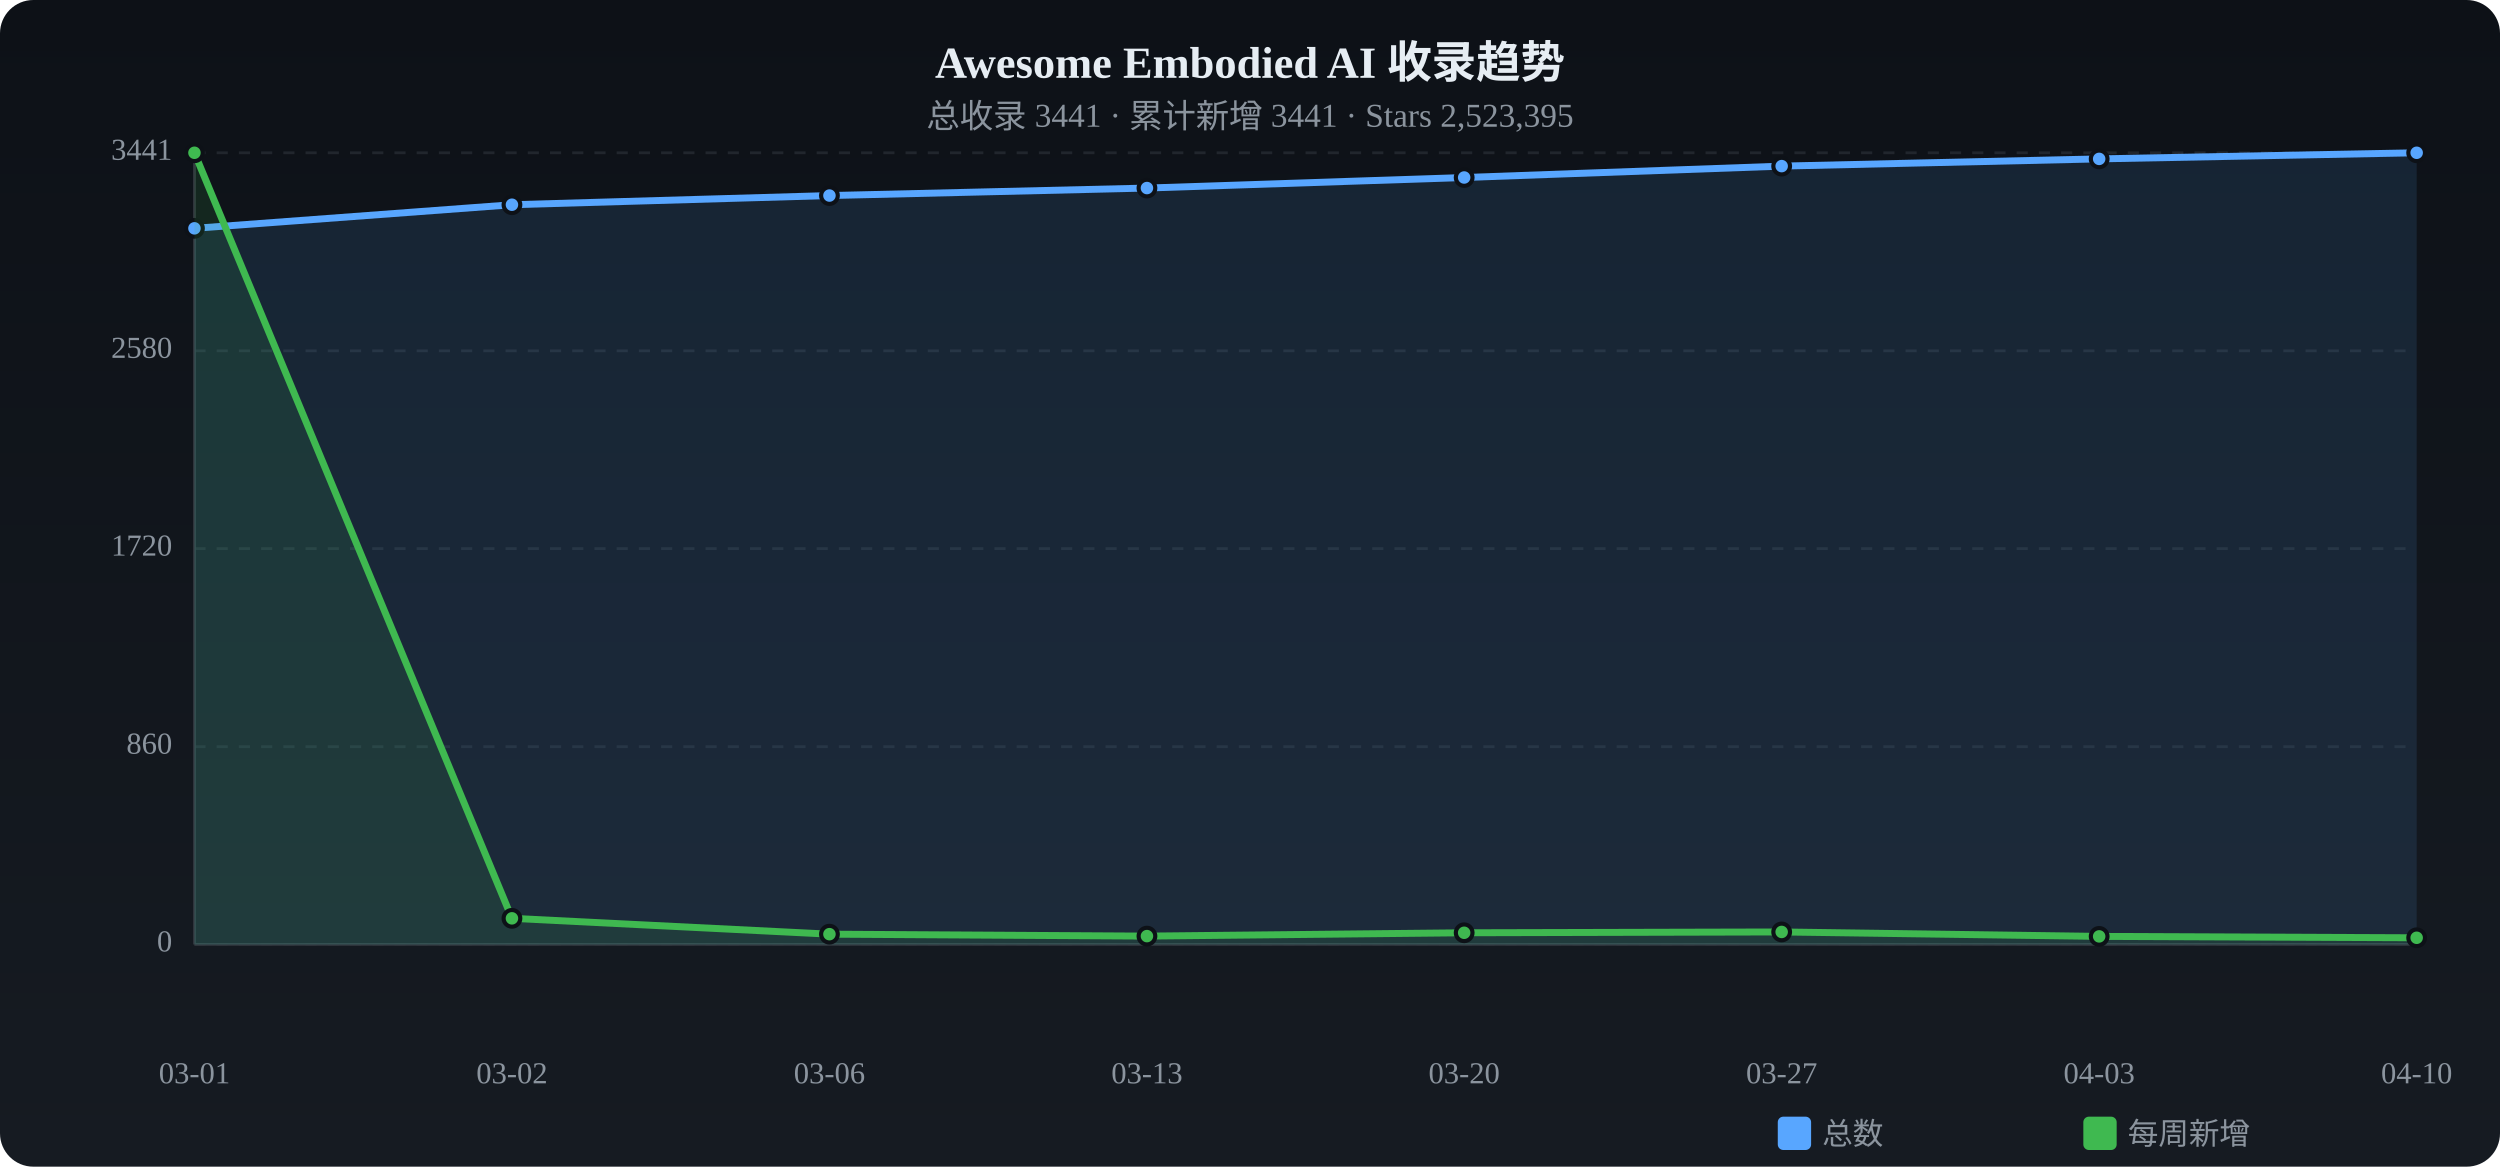
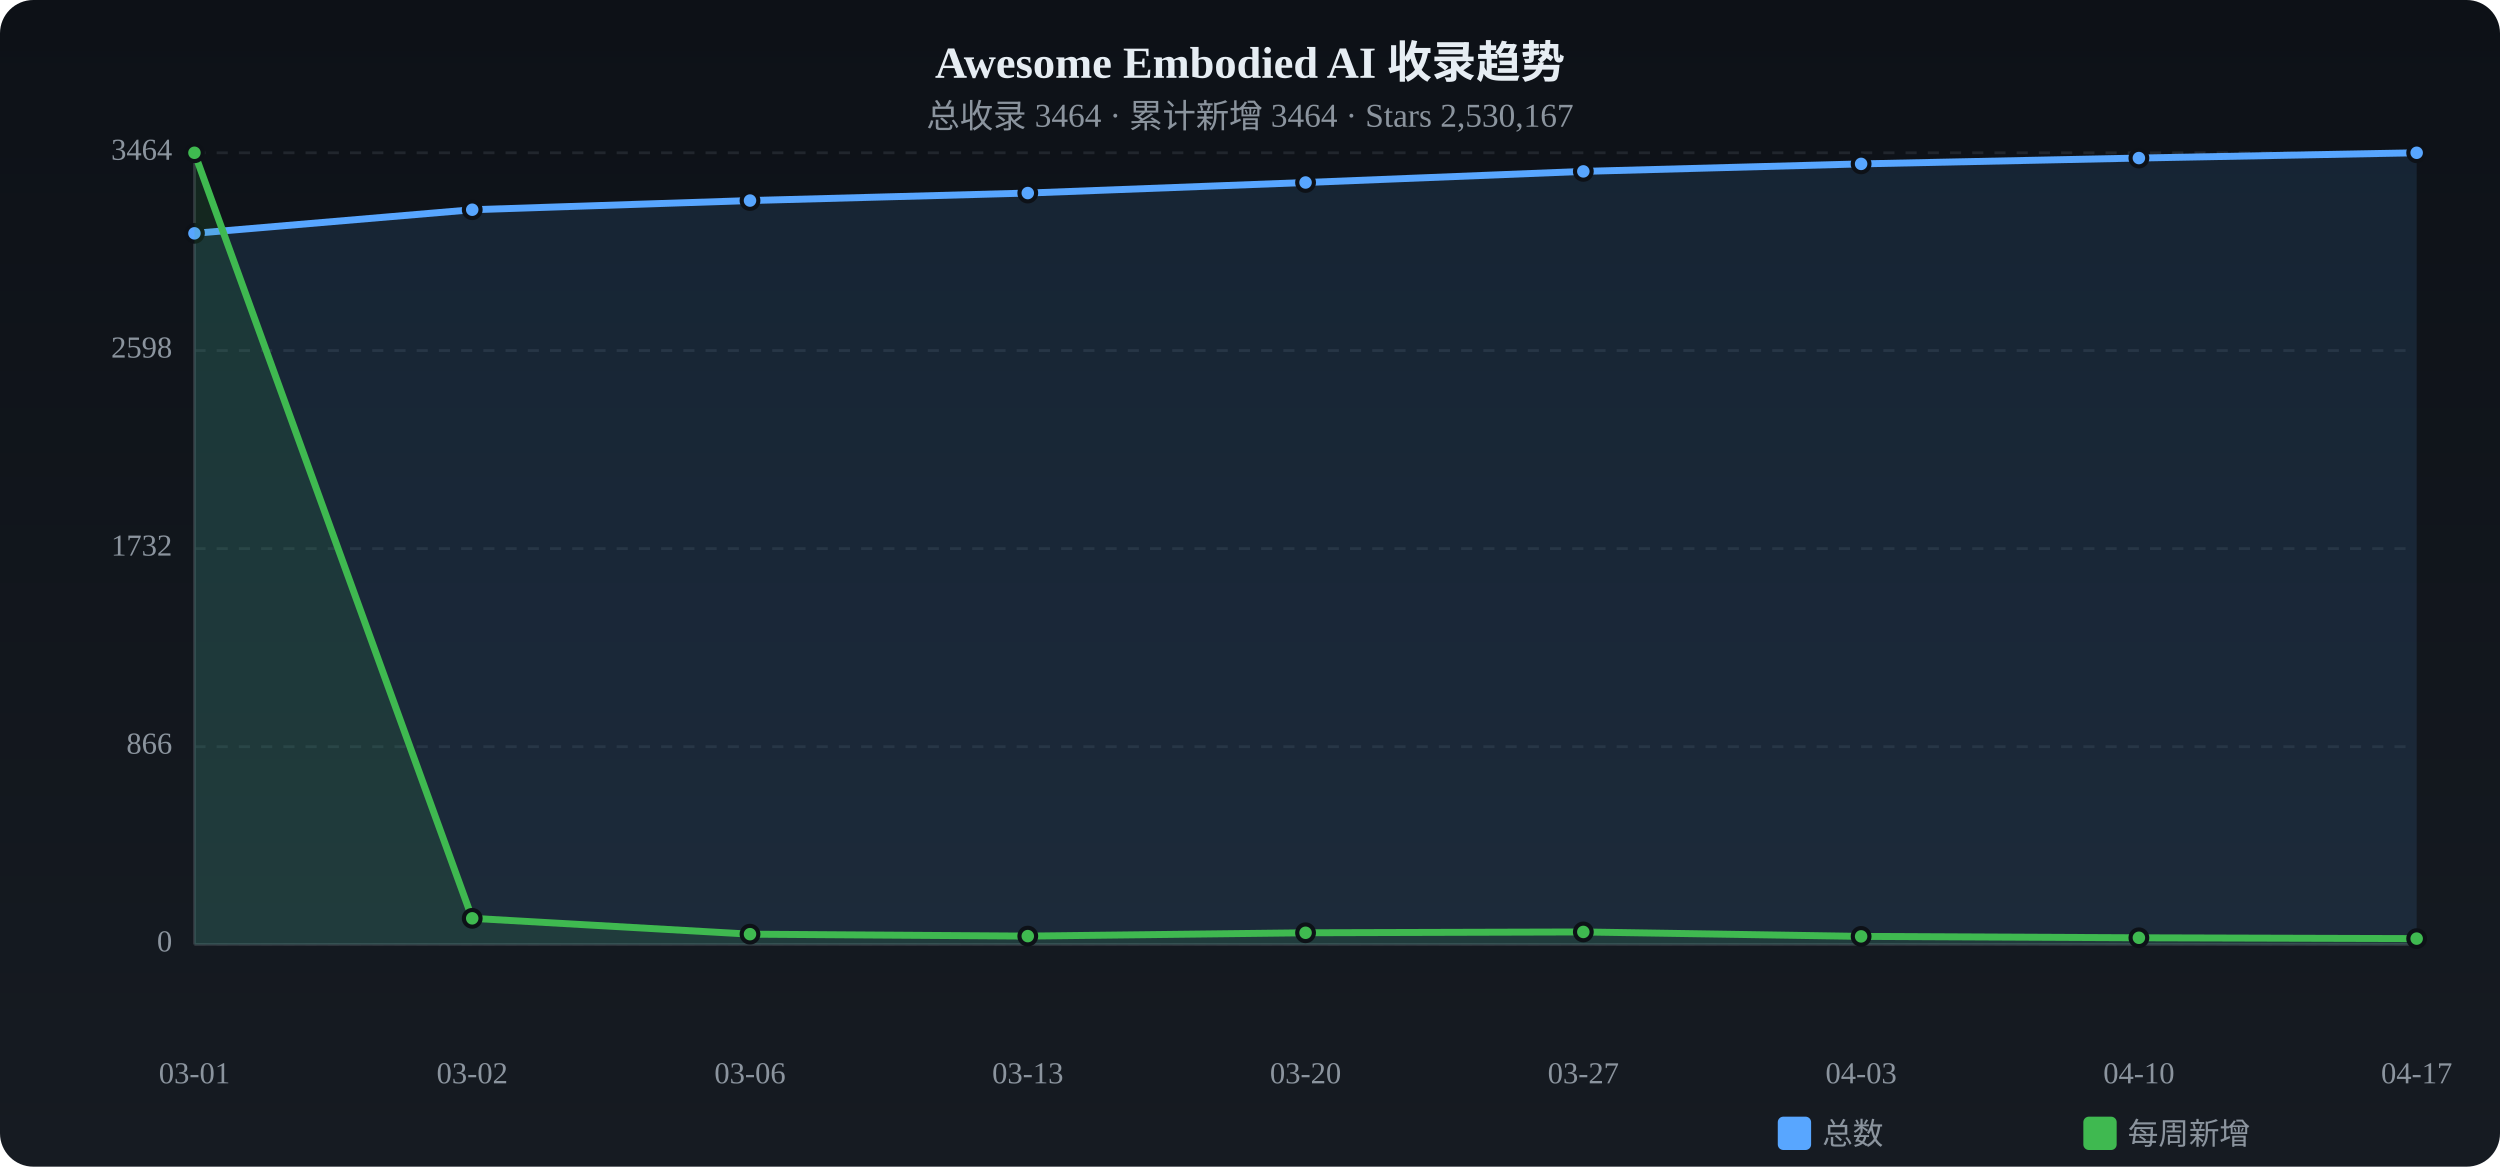
<svg xmlns="http://www.w3.org/2000/svg" viewBox="0 0 900 420" width="900" height="420">
  <defs>
    <linearGradient id="tbg" x1="0%" y1="0%" x2="0%" y2="100%">
      <stop offset="0%" stop-color="#0d1117" />
      <stop offset="100%" stop-color="#161b22" />
    </linearGradient>
  </defs>
  <rect width="900" height="420" rx="12" fill="url(#tbg)" />
  <text x="450.0" y="28" text-anchor="middle" fill="#e6edf3" font-size="16" font-weight="bold">Awesome Embodied AI 收录趋势</text>
-   <text x="450.0" y="46" text-anchor="middle" fill="#8b949e" font-size="12">总收录 3441 · 累计新增 3441 · Stars 2,523,395</text>
+   <text x="450.0" y="46" text-anchor="middle" fill="#8b949e" font-size="12">总收录 3464 · 累计新增 3464 · Stars 2,530,167</text>
  <text x="62" y="340.0" text-anchor="end" fill="#8b949e" font-size="11" dominant-baseline="middle">0</text>
  <line x1="70" y1="340.0" x2="870" y2="340.0" stroke="#21262d" stroke-dasharray="4 4" />
-   <text x="62" y="268.8" text-anchor="end" fill="#8b949e" font-size="11" dominant-baseline="middle">860</text>
+   <text x="62" y="268.8" text-anchor="end" fill="#8b949e" font-size="11" dominant-baseline="middle">866</text>
  <line x1="70" y1="268.8" x2="870" y2="268.8" stroke="#21262d" stroke-dasharray="4 4" />
-   <text x="62" y="197.5" text-anchor="end" fill="#8b949e" font-size="11" dominant-baseline="middle">1720</text>
+   <text x="62" y="197.5" text-anchor="end" fill="#8b949e" font-size="11" dominant-baseline="middle">1732</text>
  <line x1="70" y1="197.5" x2="870" y2="197.5" stroke="#21262d" stroke-dasharray="4 4" />
-   <text x="62" y="126.3" text-anchor="end" fill="#8b949e" font-size="11" dominant-baseline="middle">2580</text>
-   <line x1="70" y1="126.3" x2="870" y2="126.3" stroke="#21262d" stroke-dasharray="4 4" />
-   <text x="62" y="55.0" text-anchor="end" fill="#8b949e" font-size="11" dominant-baseline="middle">3441</text>
+   <text x="62" y="126.2" text-anchor="end" fill="#8b949e" font-size="11" dominant-baseline="middle">2598</text>
+   <line x1="70" y1="126.2" x2="870" y2="126.2" stroke="#21262d" stroke-dasharray="4 4" />
+   <text x="62" y="55.0" text-anchor="end" fill="#8b949e" font-size="11" dominant-baseline="middle">3464</text>
  <line x1="70" y1="55.0" x2="870" y2="55.0" stroke="#21262d" stroke-dasharray="4 4" />
  <line x1="70" y1="55" x2="70" y2="340" stroke="#30363d" />
  <line x1="70" y1="340" x2="870" y2="340" stroke="#30363d" />
-   <path d="M70.0,82.2 L184.3,73.7 L298.6,70.4 L412.9,67.7 L527.1,63.9 L641.4,59.8 L755.7,57.2 L870.0,55.0 L870.0,340 L70.0,340 Z" fill="#58a6ff" opacity="0.12" />
-   <polyline points="70.0,82.2 184.3,73.7 298.6,70.4 412.9,67.7 527.1,63.9 641.4,59.8 755.7,57.2 870.0,55.0" fill="none" stroke="#58a6ff" stroke-width="2.5" stroke-linecap="round" stroke-linejoin="round" />
-   <circle cx="70.0" cy="82.2" r="3" fill="#58a6ff" stroke="#0d1117" stroke-width="1.5" />
-   <circle cx="184.3" cy="73.7" r="3" fill="#58a6ff" stroke="#0d1117" stroke-width="1.5" />
-   <circle cx="298.6" cy="70.4" r="3" fill="#58a6ff" stroke="#0d1117" stroke-width="1.5" />
-   <circle cx="412.9" cy="67.7" r="3" fill="#58a6ff" stroke="#0d1117" stroke-width="1.5" />
-   <circle cx="527.1" cy="63.9" r="3" fill="#58a6ff" stroke="#0d1117" stroke-width="1.5" />
-   <circle cx="641.4" cy="59.8" r="3" fill="#58a6ff" stroke="#0d1117" stroke-width="1.5" />
-   <circle cx="755.7" cy="57.2" r="3" fill="#58a6ff" stroke="#0d1117" stroke-width="1.5" />
+   <path d="M70.0,84.0 L170.0,75.5 L270.0,72.2 L370.0,69.5 L470.0,65.7 L570.0,61.7 L670.0,59.0 L770.0,56.9 L870.0,55.0 L870.0,340 L70.0,340 Z" fill="#58a6ff" opacity="0.12" />
+   <polyline points="70.0,84.0 170.0,75.5 270.0,72.2 370.0,69.5 470.0,65.7 570.0,61.7 670.0,59.0 770.0,56.9 870.0,55.0" fill="none" stroke="#58a6ff" stroke-width="2.5" stroke-linecap="round" stroke-linejoin="round" />
+   <circle cx="70.0" cy="84.0" r="3" fill="#58a6ff" stroke="#0d1117" stroke-width="1.5" />
+   <circle cx="170.0" cy="75.5" r="3" fill="#58a6ff" stroke="#0d1117" stroke-width="1.5" />
+   <circle cx="270.0" cy="72.2" r="3" fill="#58a6ff" stroke="#0d1117" stroke-width="1.5" />
+   <circle cx="370.0" cy="69.5" r="3" fill="#58a6ff" stroke="#0d1117" stroke-width="1.5" />
+   <circle cx="470.0" cy="65.7" r="3" fill="#58a6ff" stroke="#0d1117" stroke-width="1.5" />
+   <circle cx="570.0" cy="61.7" r="3" fill="#58a6ff" stroke="#0d1117" stroke-width="1.5" />
+   <circle cx="670.0" cy="59.0" r="3" fill="#58a6ff" stroke="#0d1117" stroke-width="1.5" />
+   <circle cx="770.0" cy="56.9" r="3" fill="#58a6ff" stroke="#0d1117" stroke-width="1.5" />
  <circle cx="870.0" cy="55.0" r="3" fill="#58a6ff" stroke="#0d1117" stroke-width="1.5" />
-   <path d="M70.0,55.0 L184.3,330.6 L298.6,336.3 L412.9,337.0 L527.1,335.8 L641.4,335.5 L755.7,337.1 L870.0,337.6 L870.0,340 L70.0,340 Z" fill="#3fb950" opacity="0.12" />
-   <polyline points="70.0,55.0 184.3,330.6 298.6,336.3 412.9,337.0 527.1,335.8 641.4,335.5 755.7,337.1 870.0,337.6" fill="none" stroke="#3fb950" stroke-width="2.5" stroke-linecap="round" stroke-linejoin="round" />
+   <path d="M70.0,55.0 L170.0,330.6 L270.0,336.3 L370.0,337.0 L470.0,335.8 L570.0,335.5 L670.0,337.1 L770.0,337.6 L870.0,337.9 L870.0,340 L70.0,340 Z" fill="#3fb950" opacity="0.12" />
+   <polyline points="70.0,55.0 170.0,330.6 270.0,336.3 370.0,337.0 470.0,335.8 570.0,335.5 670.0,337.1 770.0,337.6 870.0,337.9" fill="none" stroke="#3fb950" stroke-width="2.5" stroke-linecap="round" stroke-linejoin="round" />
  <circle cx="70.0" cy="55.0" r="3" fill="#3fb950" stroke="#0d1117" stroke-width="1.5" />
-   <circle cx="184.3" cy="330.6" r="3" fill="#3fb950" stroke="#0d1117" stroke-width="1.5" />
-   <circle cx="298.6" cy="336.3" r="3" fill="#3fb950" stroke="#0d1117" stroke-width="1.5" />
-   <circle cx="412.9" cy="337.0" r="3" fill="#3fb950" stroke="#0d1117" stroke-width="1.5" />
-   <circle cx="527.1" cy="335.8" r="3" fill="#3fb950" stroke="#0d1117" stroke-width="1.5" />
-   <circle cx="641.4" cy="335.5" r="3" fill="#3fb950" stroke="#0d1117" stroke-width="1.5" />
-   <circle cx="755.7" cy="337.1" r="3" fill="#3fb950" stroke="#0d1117" stroke-width="1.5" />
-   <circle cx="870.0" cy="337.6" r="3" fill="#3fb950" stroke="#0d1117" stroke-width="1.5" />
+   <circle cx="170.0" cy="330.6" r="3" fill="#3fb950" stroke="#0d1117" stroke-width="1.5" />
+   <circle cx="270.0" cy="336.3" r="3" fill="#3fb950" stroke="#0d1117" stroke-width="1.5" />
+   <circle cx="370.0" cy="337.0" r="3" fill="#3fb950" stroke="#0d1117" stroke-width="1.5" />
+   <circle cx="470.0" cy="335.8" r="3" fill="#3fb950" stroke="#0d1117" stroke-width="1.5" />
+   <circle cx="570.0" cy="335.5" r="3" fill="#3fb950" stroke="#0d1117" stroke-width="1.5" />
+   <circle cx="670.0" cy="337.1" r="3" fill="#3fb950" stroke="#0d1117" stroke-width="1.5" />
+   <circle cx="770.0" cy="337.6" r="3" fill="#3fb950" stroke="#0d1117" stroke-width="1.5" />
+   <circle cx="870.0" cy="337.9" r="3" fill="#3fb950" stroke="#0d1117" stroke-width="1.5" />
  <text x="70.0" y="390" text-anchor="middle" fill="#8b949e" font-size="11">03-01</text>
-   <text x="184.3" y="390" text-anchor="middle" fill="#8b949e" font-size="11">03-02</text>
-   <text x="298.6" y="390" text-anchor="middle" fill="#8b949e" font-size="11">03-06</text>
-   <text x="412.9" y="390" text-anchor="middle" fill="#8b949e" font-size="11">03-13</text>
-   <text x="527.1" y="390" text-anchor="middle" fill="#8b949e" font-size="11">03-20</text>
-   <text x="641.4" y="390" text-anchor="middle" fill="#8b949e" font-size="11">03-27</text>
-   <text x="755.7" y="390" text-anchor="middle" fill="#8b949e" font-size="11">04-03</text>
-   <text x="870.0" y="390" text-anchor="middle" fill="#8b949e" font-size="11">04-10</text>
+   <text x="170.0" y="390" text-anchor="middle" fill="#8b949e" font-size="11">03-02</text>
+   <text x="270.0" y="390" text-anchor="middle" fill="#8b949e" font-size="11">03-06</text>
+   <text x="370.0" y="390" text-anchor="middle" fill="#8b949e" font-size="11">03-13</text>
+   <text x="470.0" y="390" text-anchor="middle" fill="#8b949e" font-size="11">03-20</text>
+   <text x="570.0" y="390" text-anchor="middle" fill="#8b949e" font-size="11">03-27</text>
+   <text x="670.0" y="390" text-anchor="middle" fill="#8b949e" font-size="11">04-03</text>
+   <text x="770.0" y="390" text-anchor="middle" fill="#8b949e" font-size="11">04-10</text>
+   <text x="870.0" y="390" text-anchor="middle" fill="#8b949e" font-size="11">04-17</text>
  <rect x="640" y="402" width="12" height="12" rx="2" fill="#58a6ff" />
  <text x="656" y="412" fill="#8b949e" font-size="11">总数</text>
  <rect x="750" y="402" width="12" height="12" rx="2" fill="#3fb950" />
  <text x="766" y="412" fill="#8b949e" font-size="11">每周新增</text>
</svg>
